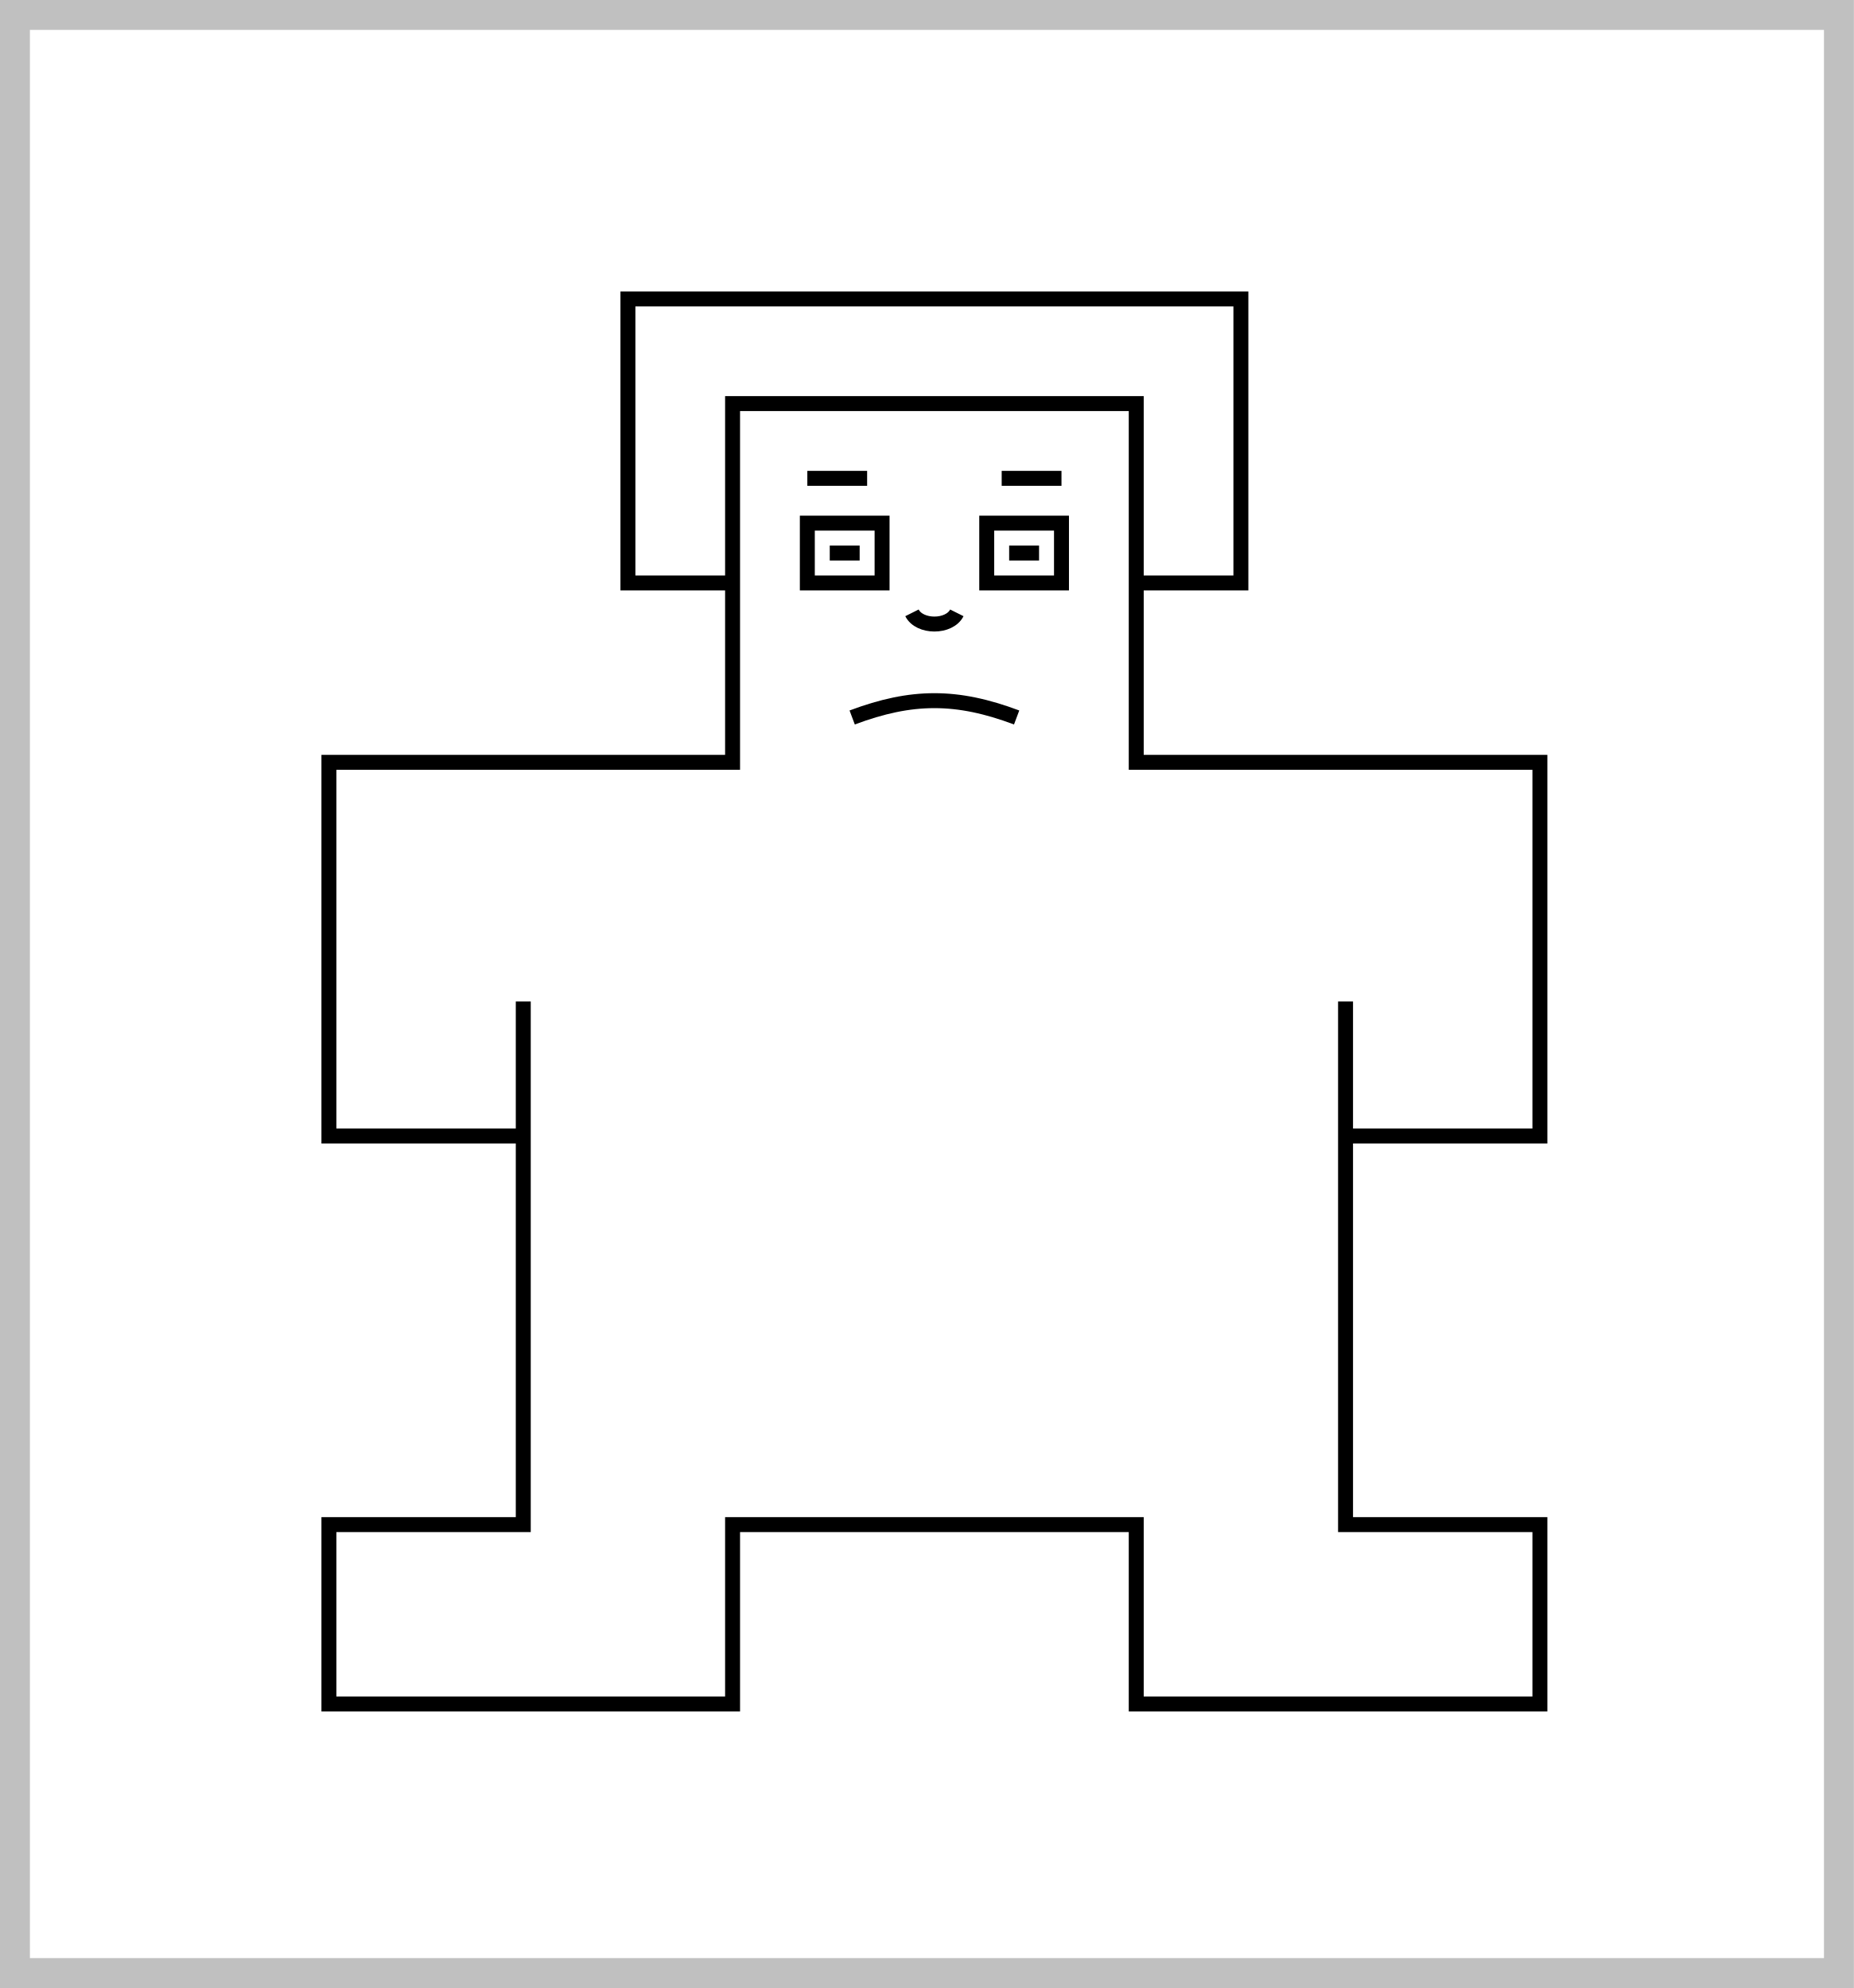
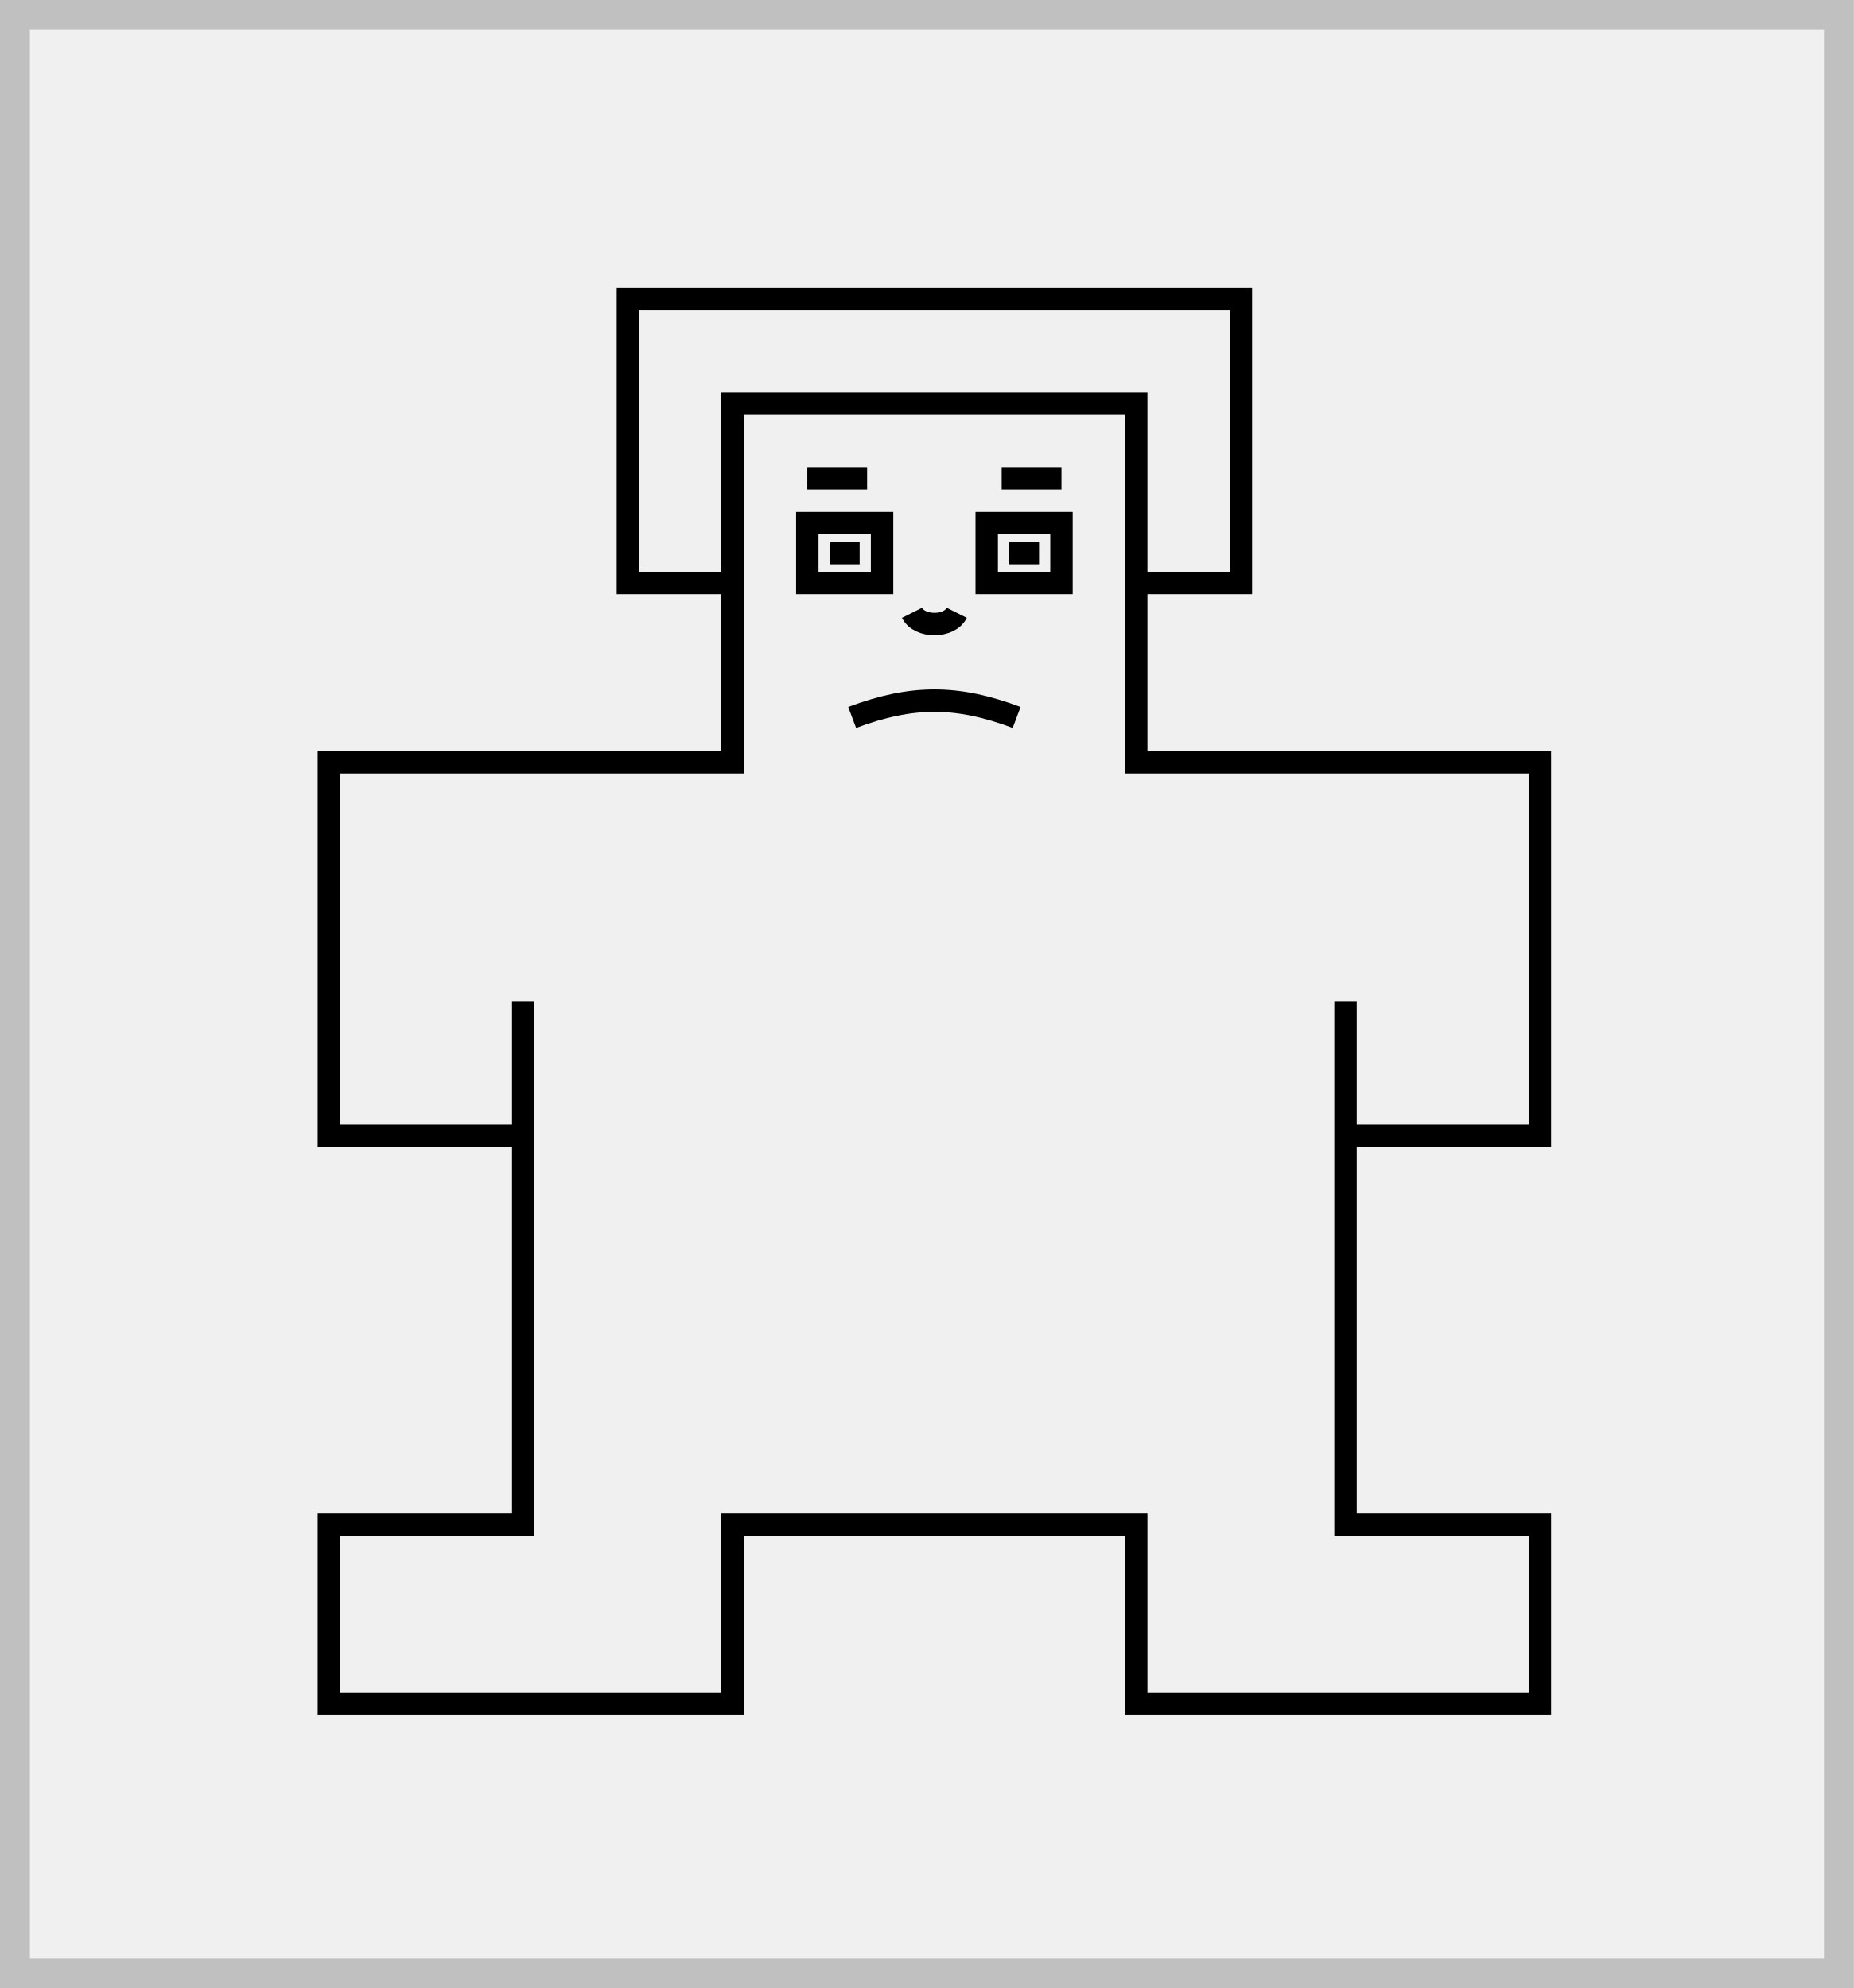
<svg xmlns="http://www.w3.org/2000/svg" width="124" height="133" viewBox="0 0 124 133" fill="none">
-   <rect x="1" y="1" width="122" height="131" fill="white" stroke="#C0C0C0" stroke-width="2" />
-   <path d="M49 39H42V20H83V39H76M76 39V27H49V51H22V76H35V67V102H22V114H49V102H76V114H103V102H90V76M76 39V51H103V76H90M90 67V76M54 32H58M67 32H71M57 48C61 46.5 64 46.5 68 48M61 41C61.5 42 63.5 42 64 41M55.5 37H56.5H57.5M67.5 37H69.5M54 35V39H59V37V35H54ZM66 35H71V39H66V35Z" stroke="black" />
+   <rect x="1" y="1" width="122" height="131" fill="none" stroke="#C0C0C0" stroke-width="2" />
+   <path stroke-width="1.5" d="M49 39H42V20H83V39H76M76 39V27H49V51H22V76H35V67V102H22V114H49V102H76V114H103V102H90V76M76 39V51H103V76H90M90 67V76M54 32H58M67 32H71M57 48C61 46.5 64 46.5 68 48M61 41C61.5 42 63.5 42 64 41M55.5 37H56.5H57.5M67.5 37H69.5M54 35V39H59V37V35H54ZM66 35H71V39H66V35Z" stroke="currentColor" />
</svg>
